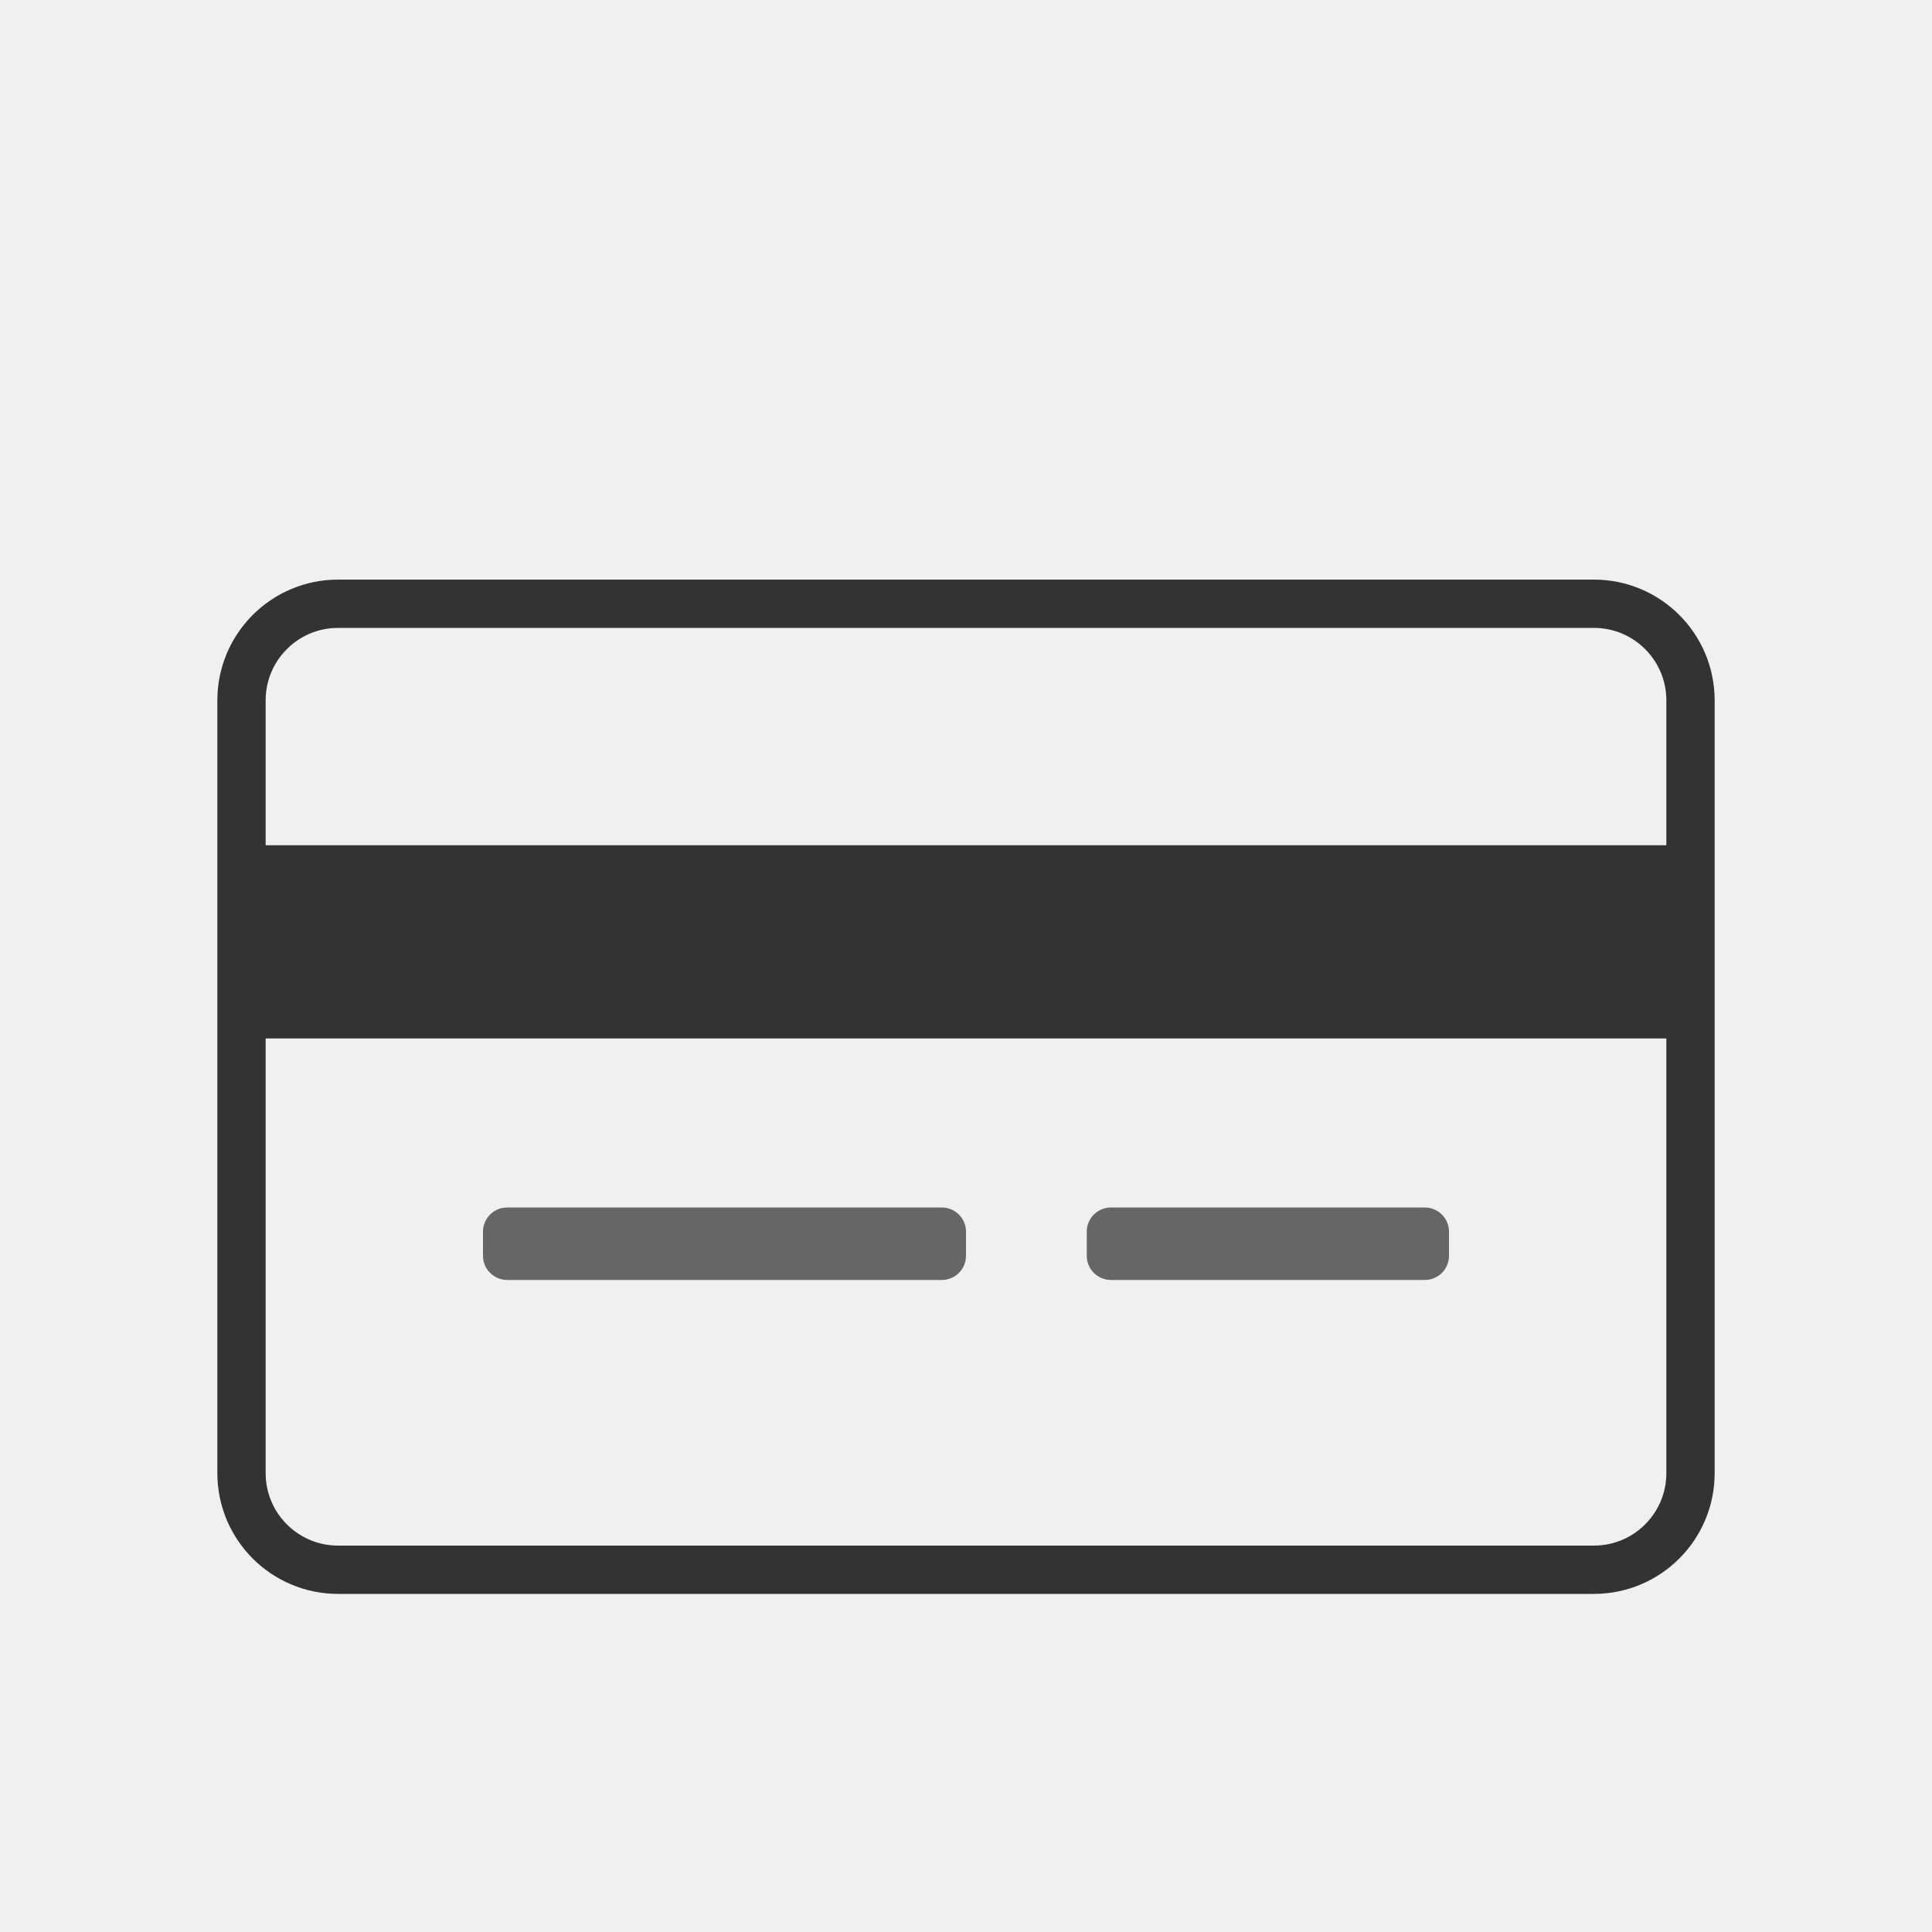
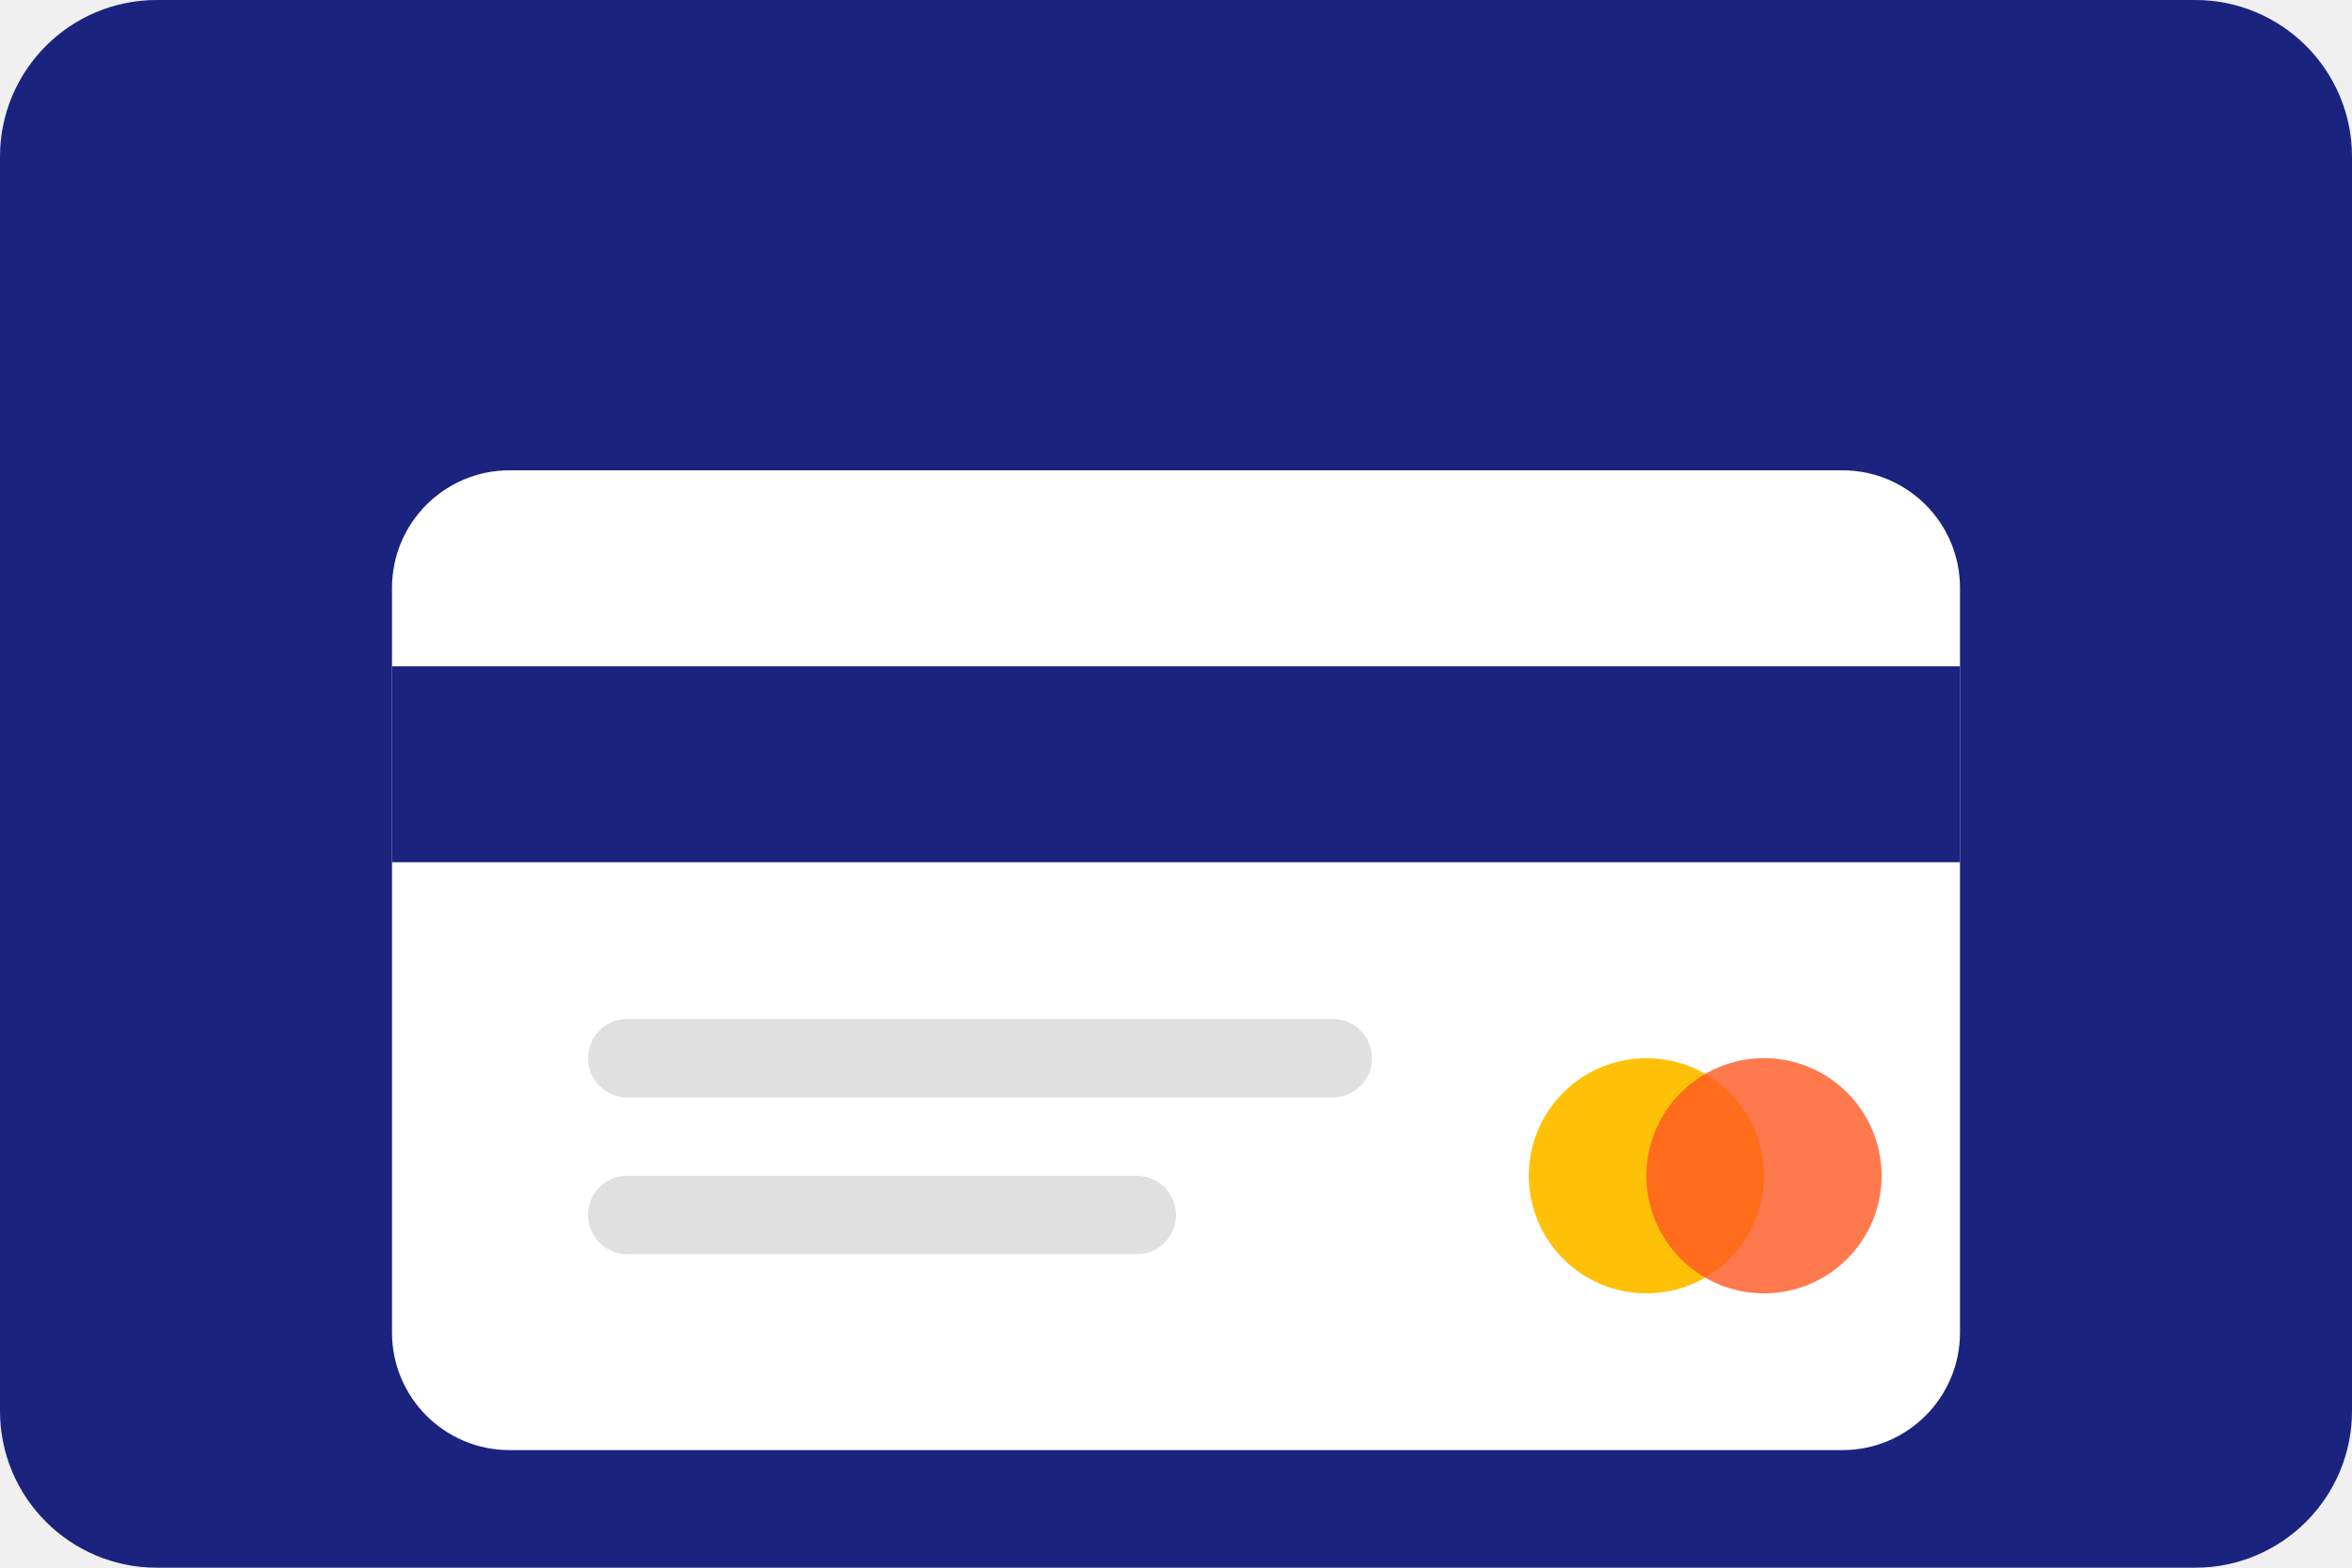
- <svg xmlns="http://www.w3.org/2000/svg" width="80" height="80">
-   <rect x="10" y="25" width="60" height="40" rx="4" fill="none" stroke="#333" stroke-width="2" />
-   <rect x="10" y="35" width="60" height="8" fill="#333" />
-   <rect x="20" y="50" width="20" height="3" rx="1" fill="#666" />
-   <rect x="45" y="50" width="15" height="3" rx="1" fill="#666" />
+ <svg xmlns="http://www.w3.org/2000/svg" viewBox="0 0 60 40" fill="none">
+   <rect width="60" height="40" rx="4" fill="#1A237E" />
+   <rect x="10" y="12" width="40" height="25" rx="3" fill="white" />
+   <rect x="10" y="17" width="40" height="5" fill="#1A237E" />
+   <rect x="15" y="26" width="20" height="2" rx="1" fill="#E0E0E0" />
+   <rect x="15" y="30" width="15" height="2" rx="1" fill="#E0E0E0" />
+   <circle cx="42" cy="30" r="3" fill="#FFC107" />
+   <circle cx="45" cy="30" r="3" fill="#FF5722" opacity="0.8" />
</svg>
